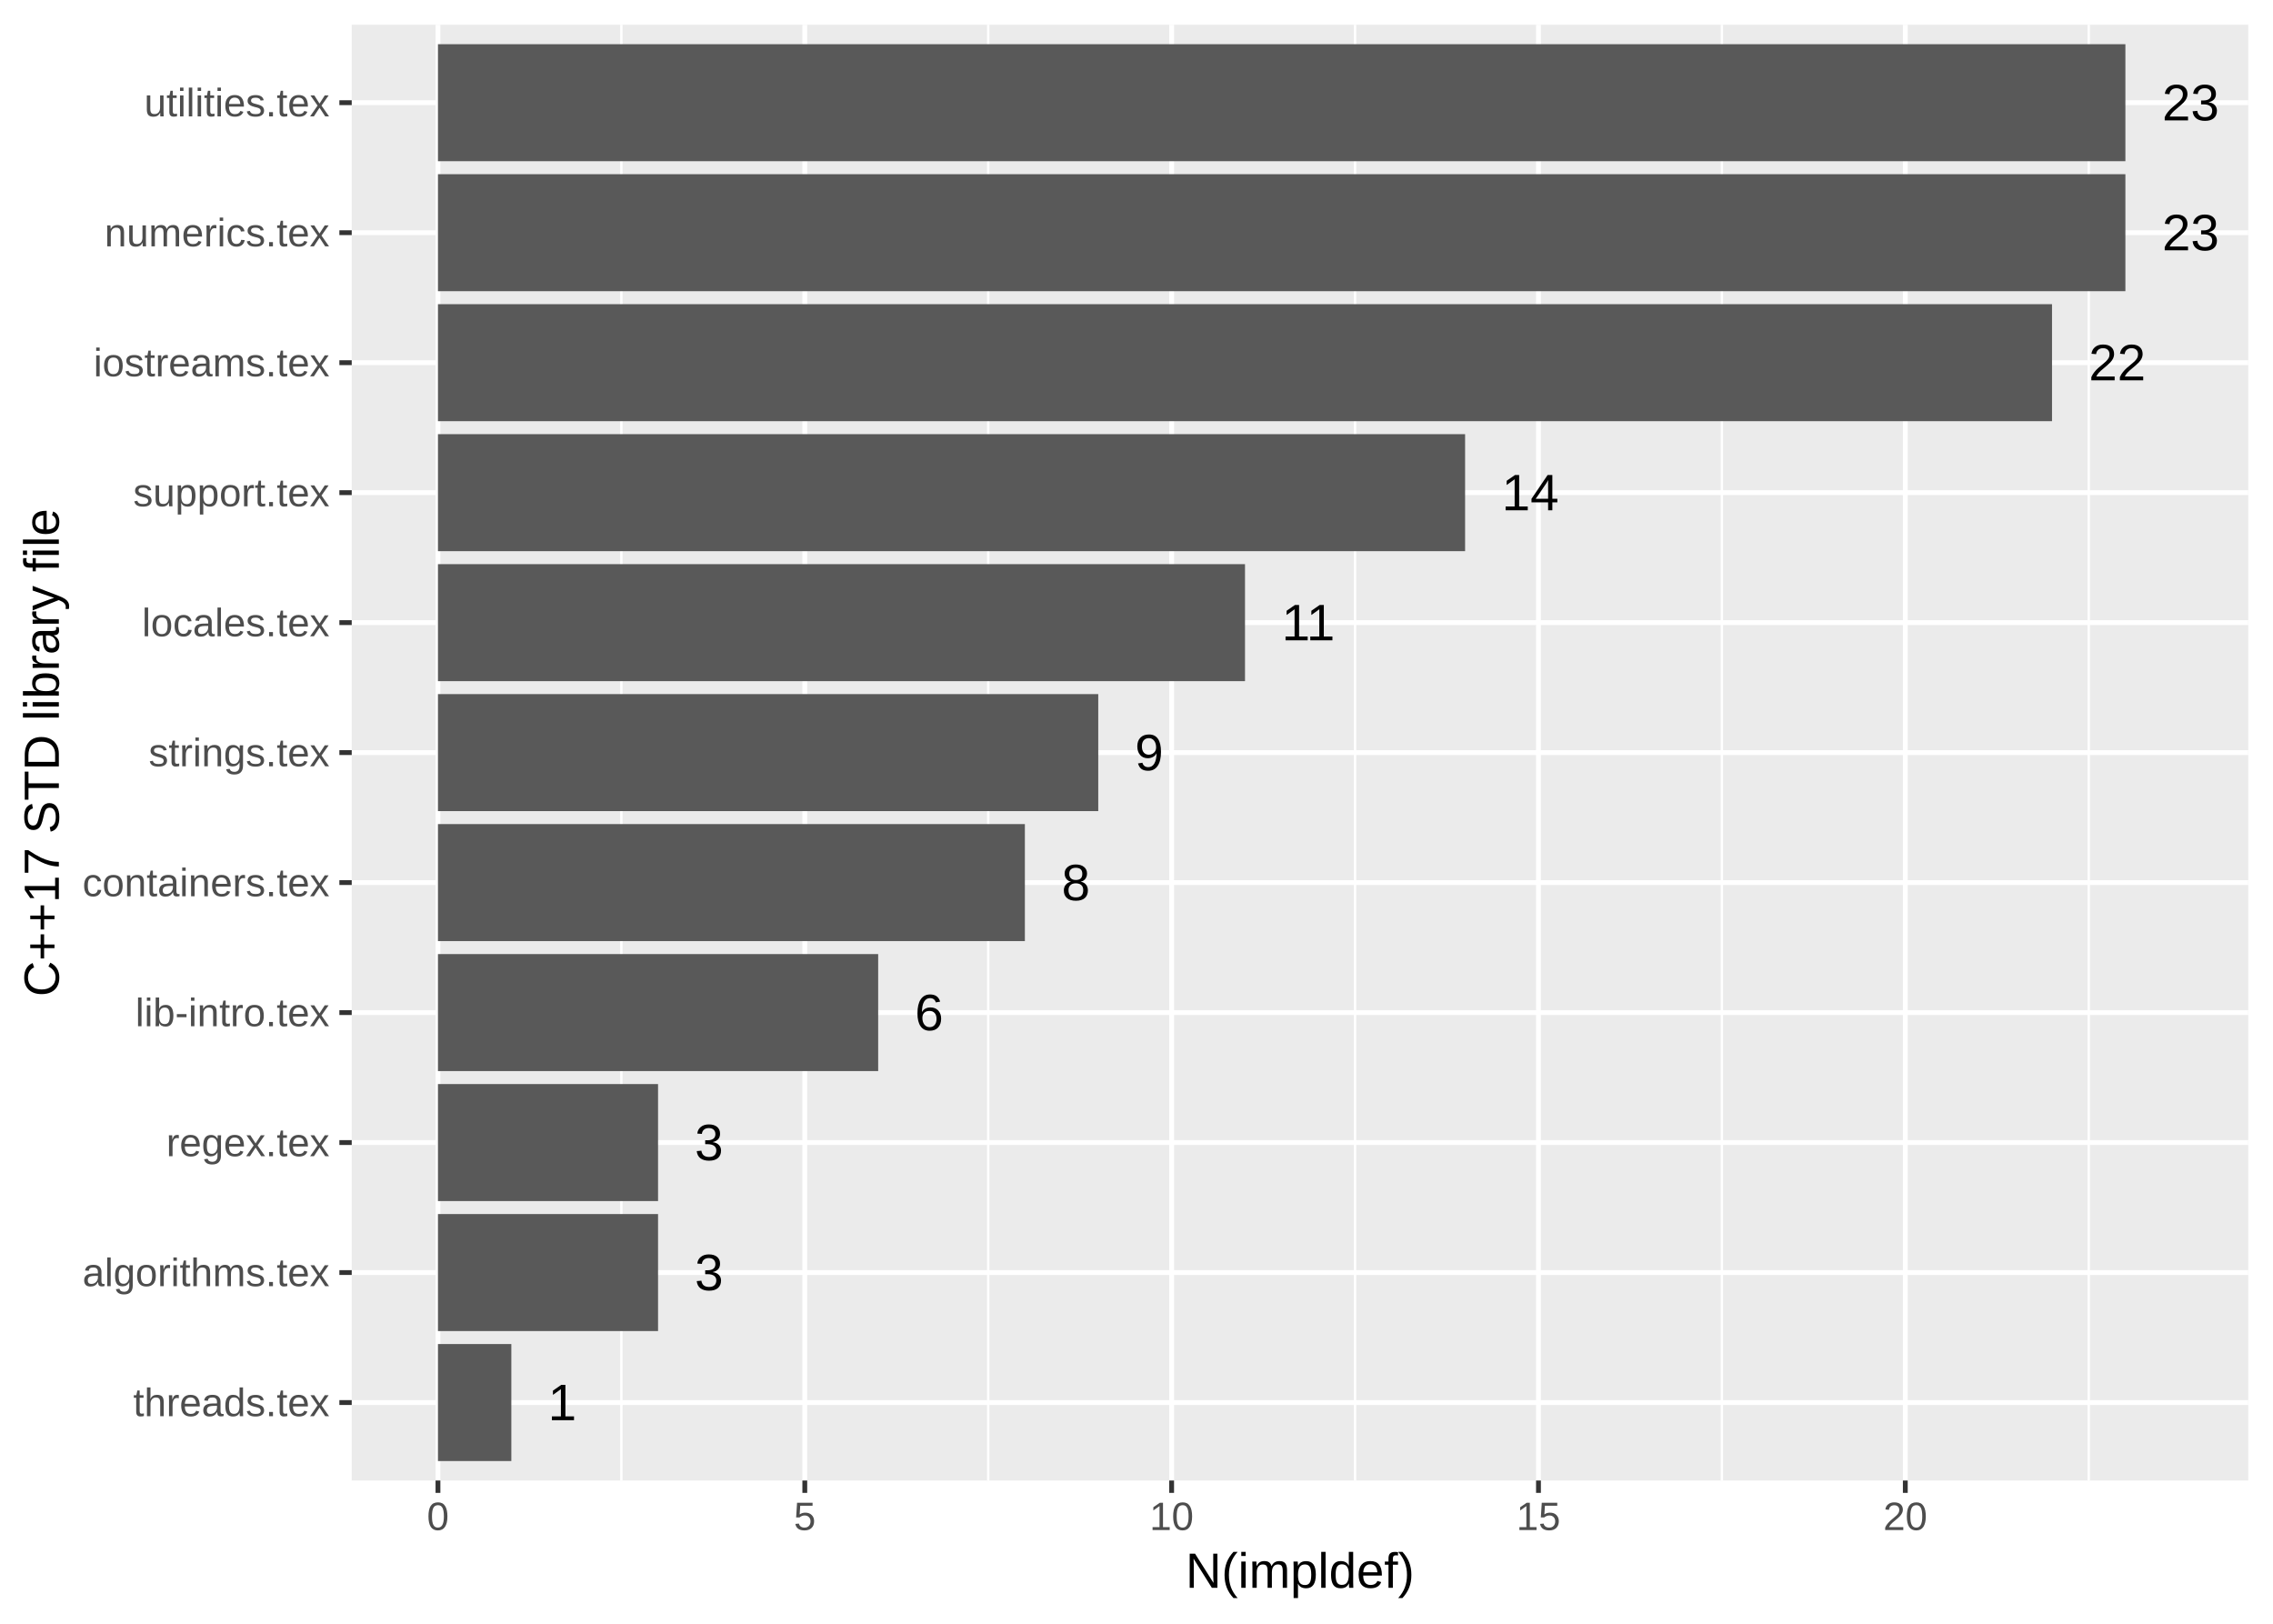
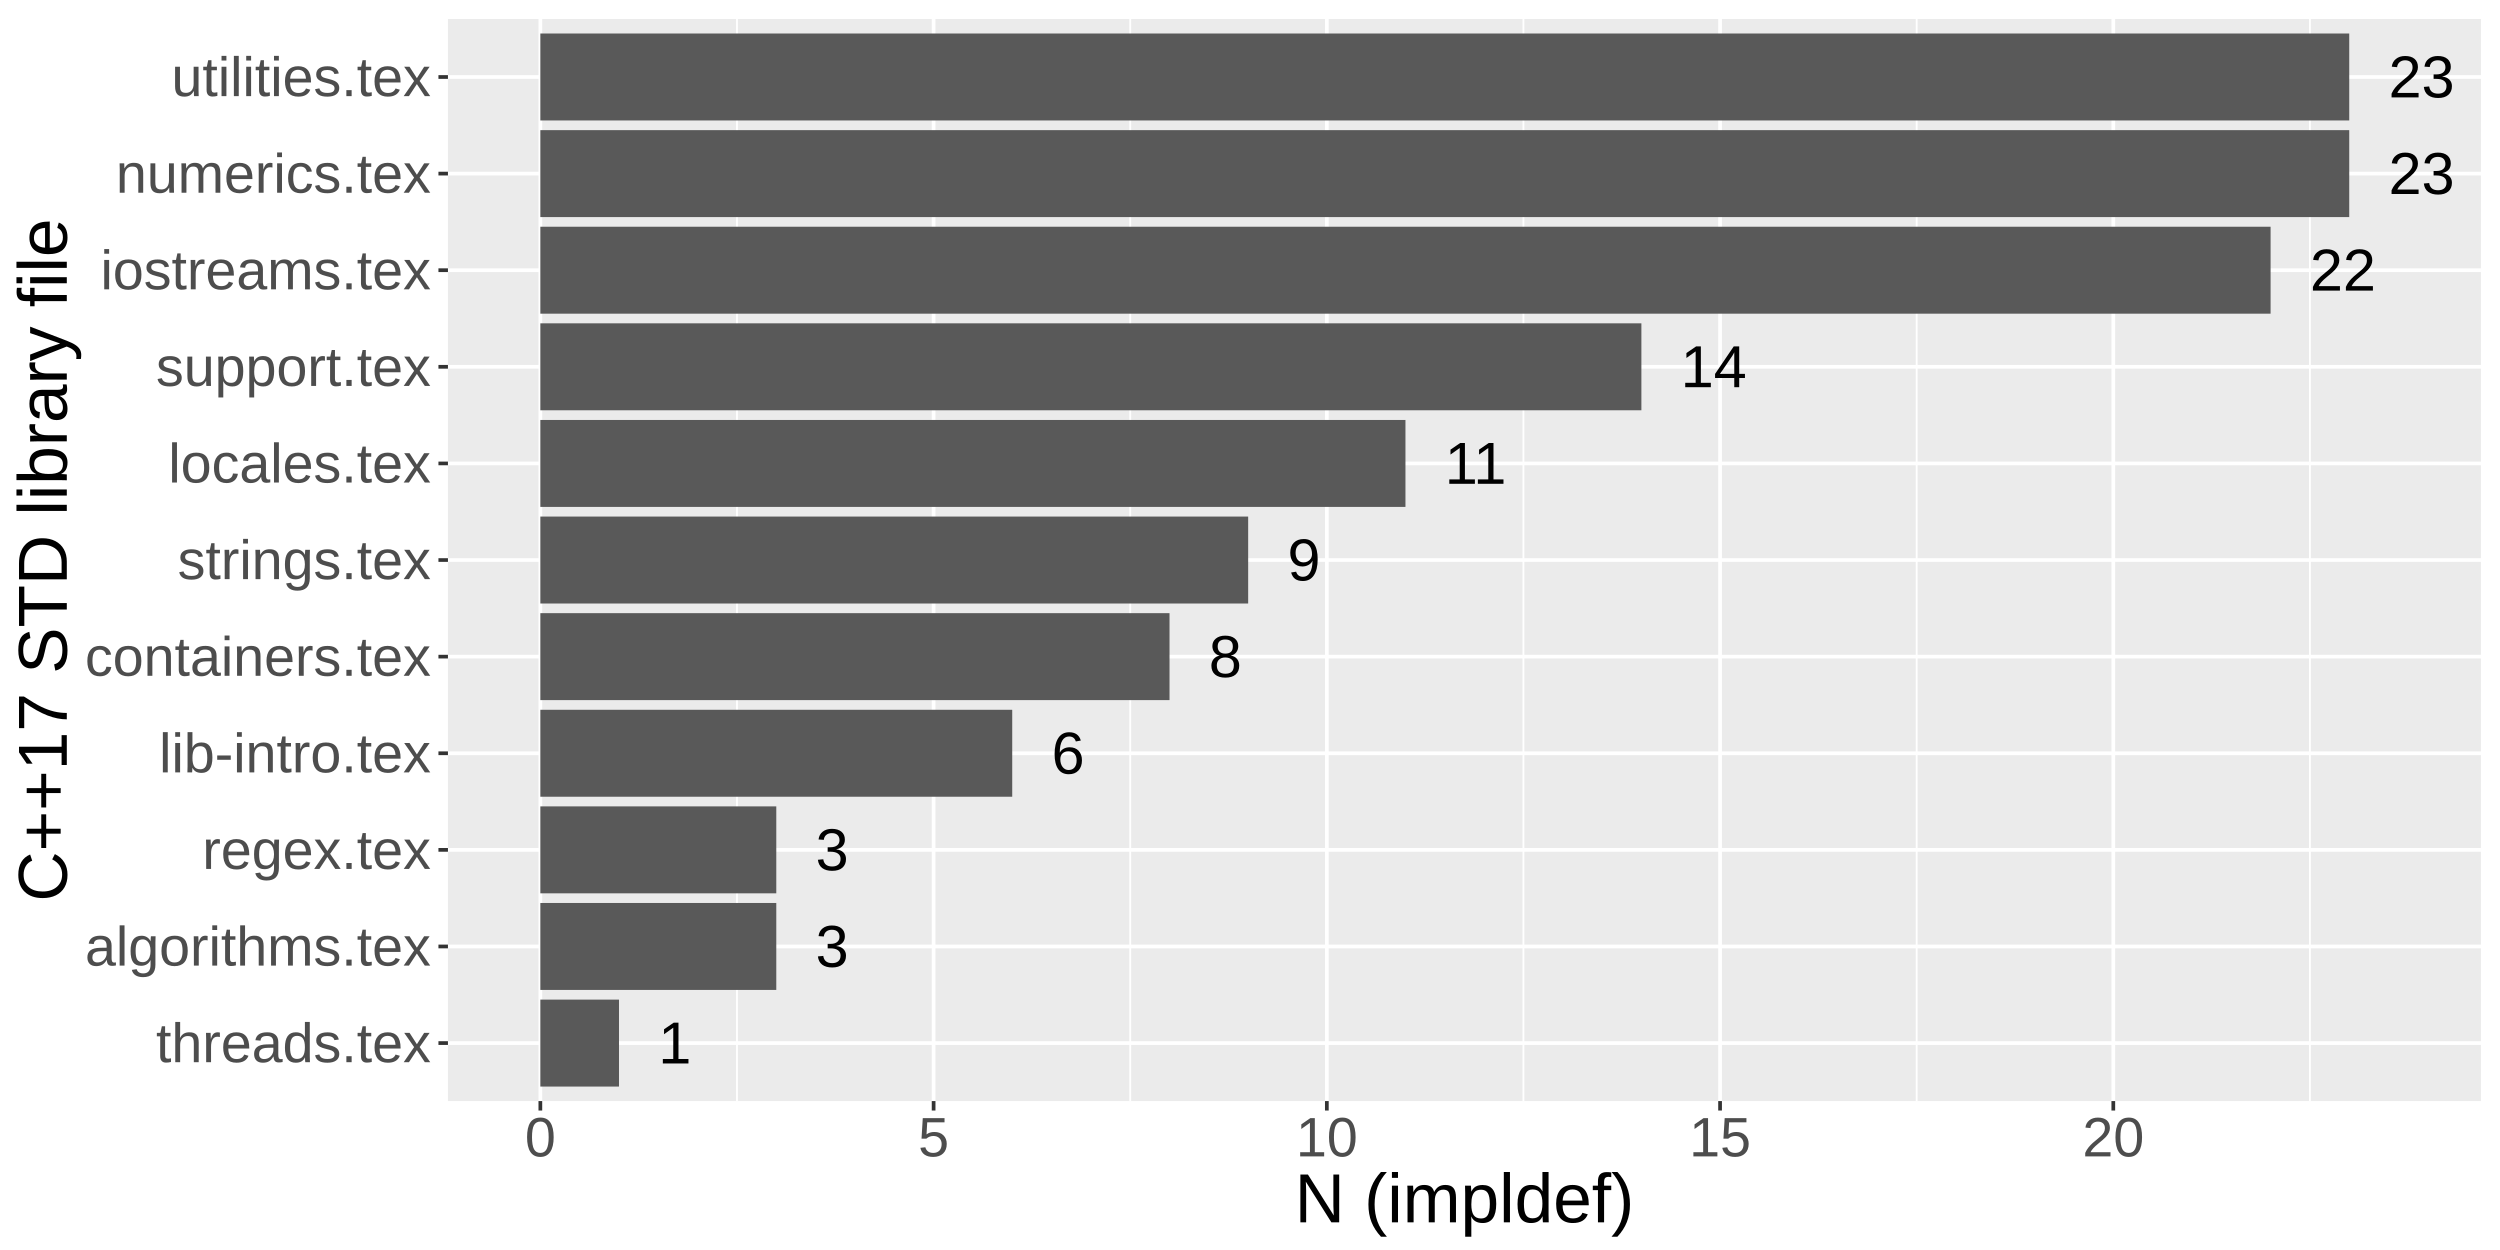
- <svg xmlns="http://www.w3.org/2000/svg" viewBox="0 0 504.00 360.00">
+ <svg xmlns="http://www.w3.org/2000/svg" viewBox="0 0 720.00 360.00">
  <defs>
    <style type="text/css">
    line, polyline, path, rect, circle {
      fill: none;
      stroke: #000000;
      stroke-linecap: round;
      stroke-linejoin: round;
      stroke-miterlimit: 10.00;
    }
  </style>
  </defs>
  <rect width="100%" height="100%" style="stroke: none; fill: #FFFFFF;" />
-   <rect x="0.00" y="0.00" width="504.00" height="360.00" style="stroke-width: 1.07; stroke: #FFFFFF; fill: #FFFFFF;" />
+   <rect x="0.00" y="0.00" width="720.00" height="360.00" style="stroke-width: 1.07; stroke: #FFFFFF; fill: #FFFFFF;" />
  <defs>
-     <clipPath id="cpNzcuOTkzOXw0OTguNTIxfDMyOC4yNDd8NS40Nzk0NQ==">
-       <rect x="77.99" y="5.48" width="420.53" height="322.77" />
+     <clipPath id="cpMTI5LjAxfDcxNC41MjF8MzE3LjEwMXw1LjQ3OTQ1">
+       <rect x="129.01" y="5.48" width="585.51" height="311.62" />
    </clipPath>
  </defs>
-   <rect x="77.99" y="5.48" width="420.53" height="322.77" style="stroke-width: 1.07; stroke: none; fill: #EBEBEB;" clip-path="url(#cpNzcuOTkzOXw0OTguNTIxfDMyOC4yNDd8NS40Nzk0NQ==)" />
-   <polyline points="137.78,328.25 137.78,5.48 " style="stroke-width: 0.53; stroke: #FFFFFF; stroke-linecap: butt;" clip-path="url(#cpNzcuOTkzOXw0OTguNTIxfDMyOC4yNDd8NS40Nzk0NQ==)" />
-   <polyline points="219.12,328.25 219.12,5.48 " style="stroke-width: 0.53; stroke: #FFFFFF; stroke-linecap: butt;" clip-path="url(#cpNzcuOTkzOXw0OTguNTIxfDMyOC4yNDd8NS40Nzk0NQ==)" />
-   <polyline points="300.46,328.25 300.46,5.48 " style="stroke-width: 0.53; stroke: #FFFFFF; stroke-linecap: butt;" clip-path="url(#cpNzcuOTkzOXw0OTguNTIxfDMyOC4yNDd8NS40Nzk0NQ==)" />
-   <polyline points="381.80,328.25 381.80,5.48 " style="stroke-width: 0.53; stroke: #FFFFFF; stroke-linecap: butt;" clip-path="url(#cpNzcuOTkzOXw0OTguNTIxfDMyOC4yNDd8NS40Nzk0NQ==)" />
-   <polyline points="463.14,328.25 463.14,5.48 " style="stroke-width: 0.53; stroke: #FFFFFF; stroke-linecap: butt;" clip-path="url(#cpNzcuOTkzOXw0OTguNTIxfDMyOC4yNDd8NS40Nzk0NQ==)" />
-   <polyline points="77.99,310.96 498.52,310.96 " style="stroke-width: 1.07; stroke: #FFFFFF; stroke-linecap: butt;" clip-path="url(#cpNzcuOTkzOXw0OTguNTIxfDMyOC4yNDd8NS40Nzk0NQ==)" />
-   <polyline points="77.99,282.14 498.52,282.14 " style="stroke-width: 1.07; stroke: #FFFFFF; stroke-linecap: butt;" clip-path="url(#cpNzcuOTkzOXw0OTguNTIxfDMyOC4yNDd8NS40Nzk0NQ==)" />
-   <polyline points="77.99,253.32 498.52,253.32 " style="stroke-width: 1.07; stroke: #FFFFFF; stroke-linecap: butt;" clip-path="url(#cpNzcuOTkzOXw0OTguNTIxfDMyOC4yNDd8NS40Nzk0NQ==)" />
-   <polyline points="77.99,224.50 498.52,224.50 " style="stroke-width: 1.07; stroke: #FFFFFF; stroke-linecap: butt;" clip-path="url(#cpNzcuOTkzOXw0OTguNTIxfDMyOC4yNDd8NS40Nzk0NQ==)" />
-   <polyline points="77.99,195.68 498.52,195.68 " style="stroke-width: 1.07; stroke: #FFFFFF; stroke-linecap: butt;" clip-path="url(#cpNzcuOTkzOXw0OTguNTIxfDMyOC4yNDd8NS40Nzk0NQ==)" />
-   <polyline points="77.99,166.86 498.52,166.86 " style="stroke-width: 1.07; stroke: #FFFFFF; stroke-linecap: butt;" clip-path="url(#cpNzcuOTkzOXw0OTguNTIxfDMyOC4yNDd8NS40Nzk0NQ==)" />
-   <polyline points="77.99,138.04 498.52,138.04 " style="stroke-width: 1.07; stroke: #FFFFFF; stroke-linecap: butt;" clip-path="url(#cpNzcuOTkzOXw0OTguNTIxfDMyOC4yNDd8NS40Nzk0NQ==)" />
-   <polyline points="77.99,109.23 498.52,109.23 " style="stroke-width: 1.07; stroke: #FFFFFF; stroke-linecap: butt;" clip-path="url(#cpNzcuOTkzOXw0OTguNTIxfDMyOC4yNDd8NS40Nzk0NQ==)" />
-   <polyline points="77.99,80.41 498.52,80.41 " style="stroke-width: 1.07; stroke: #FFFFFF; stroke-linecap: butt;" clip-path="url(#cpNzcuOTkzOXw0OTguNTIxfDMyOC4yNDd8NS40Nzk0NQ==)" />
-   <polyline points="77.99,51.59 498.52,51.59 " style="stroke-width: 1.07; stroke: #FFFFFF; stroke-linecap: butt;" clip-path="url(#cpNzcuOTkzOXw0OTguNTIxfDMyOC4yNDd8NS40Nzk0NQ==)" />
-   <polyline points="77.99,22.77 498.52,22.77 " style="stroke-width: 1.07; stroke: #FFFFFF; stroke-linecap: butt;" clip-path="url(#cpNzcuOTkzOXw0OTguNTIxfDMyOC4yNDd8NS40Nzk0NQ==)" />
-   <polyline points="97.11,328.25 97.11,5.48 " style="stroke-width: 1.07; stroke: #FFFFFF; stroke-linecap: butt;" clip-path="url(#cpNzcuOTkzOXw0OTguNTIxfDMyOC4yNDd8NS40Nzk0NQ==)" />
-   <polyline points="178.45,328.25 178.45,5.48 " style="stroke-width: 1.07; stroke: #FFFFFF; stroke-linecap: butt;" clip-path="url(#cpNzcuOTkzOXw0OTguNTIxfDMyOC4yNDd8NS40Nzk0NQ==)" />
-   <polyline points="259.79,328.25 259.79,5.48 " style="stroke-width: 1.07; stroke: #FFFFFF; stroke-linecap: butt;" clip-path="url(#cpNzcuOTkzOXw0OTguNTIxfDMyOC4yNDd8NS40Nzk0NQ==)" />
-   <polyline points="341.13,328.25 341.13,5.48 " style="stroke-width: 1.07; stroke: #FFFFFF; stroke-linecap: butt;" clip-path="url(#cpNzcuOTkzOXw0OTguNTIxfDMyOC4yNDd8NS40Nzk0NQ==)" />
-   <polyline points="422.47,328.25 422.47,5.48 " style="stroke-width: 1.07; stroke: #FFFFFF; stroke-linecap: butt;" clip-path="url(#cpNzcuOTkzOXw0OTguNTIxfDMyOC4yNDd8NS40Nzk0NQ==)" />
-   <rect x="97.11" y="297.99" width="16.27" height="25.94" style="stroke-width: 1.07; stroke: none; stroke-linecap: butt; fill: #595959;" clip-path="url(#cpNzcuOTkzOXw0OTguNTIxfDMyOC4yNDd8NS40Nzk0NQ==)" />
-   <rect x="97.11" y="269.17" width="48.80" height="25.94" style="stroke-width: 1.07; stroke: none; stroke-linecap: butt; fill: #595959;" clip-path="url(#cpNzcuOTkzOXw0OTguNTIxfDMyOC4yNDd8NS40Nzk0NQ==)" />
-   <rect x="97.11" y="240.35" width="48.80" height="25.94" style="stroke-width: 1.07; stroke: none; stroke-linecap: butt; fill: #595959;" clip-path="url(#cpNzcuOTkzOXw0OTguNTIxfDMyOC4yNDd8NS40Nzk0NQ==)" />
-   <rect x="97.11" y="211.53" width="97.61" height="25.94" style="stroke-width: 1.07; stroke: none; stroke-linecap: butt; fill: #595959;" clip-path="url(#cpNzcuOTkzOXw0OTguNTIxfDMyOC4yNDd8NS40Nzk0NQ==)" />
-   <rect x="97.11" y="182.71" width="130.14" height="25.94" style="stroke-width: 1.07; stroke: none; stroke-linecap: butt; fill: #595959;" clip-path="url(#cpNzcuOTkzOXw0OTguNTIxfDMyOC4yNDd8NS40Nzk0NQ==)" />
-   <rect x="97.11" y="153.89" width="146.41" height="25.94" style="stroke-width: 1.07; stroke: none; stroke-linecap: butt; fill: #595959;" clip-path="url(#cpNzcuOTkzOXw0OTguNTIxfDMyOC4yNDd8NS40Nzk0NQ==)" />
-   <rect x="97.11" y="125.08" width="178.95" height="25.94" style="stroke-width: 1.07; stroke: none; stroke-linecap: butt; fill: #595959;" clip-path="url(#cpNzcuOTkzOXw0OTguNTIxfDMyOC4yNDd8NS40Nzk0NQ==)" />
-   <rect x="97.11" y="96.26" width="227.75" height="25.94" style="stroke-width: 1.07; stroke: none; stroke-linecap: butt; fill: #595959;" clip-path="url(#cpNzcuOTkzOXw0OTguNTIxfDMyOC4yNDd8NS40Nzk0NQ==)" />
-   <rect x="97.11" y="67.44" width="357.89" height="25.94" style="stroke-width: 1.07; stroke: none; stroke-linecap: butt; fill: #595959;" clip-path="url(#cpNzcuOTkzOXw0OTguNTIxfDMyOC4yNDd8NS40Nzk0NQ==)" />
-   <rect x="97.11" y="38.62" width="374.16" height="25.94" style="stroke-width: 1.07; stroke: none; stroke-linecap: butt; fill: #595959;" clip-path="url(#cpNzcuOTkzOXw0OTguNTIxfDMyOC4yNDd8NS40Nzk0NQ==)" />
-   <rect x="97.11" y="9.80" width="374.16" height="25.94" style="stroke-width: 1.07; stroke: none; stroke-linecap: butt; fill: #595959;" clip-path="url(#cpNzcuOTkzOXw0OTguNTIxfDMyOC4yNDd8NS40Nzk0NQ==)" />
-   <g clip-path="url(#cpNzcuOTkzOXw0OTguNTIxfDMyOC4yNDd8NS40Nzk0NQ==)">
-     <text x="121.51" y="314.87" style="font-size: 11.38px; font-family: Liberation Sans;" textLength="6.33px" lengthAdjust="spacingAndGlyphs">1</text>
+   <rect x="129.01" y="5.48" width="585.51" height="311.62" style="stroke-width: 1.07; stroke: none; fill: #EBEBEB;" clip-path="url(#cpMTI5LjAxfDcxNC41MjF8MzE3LjEwMXw1LjQ3OTQ1)" />
+   <polyline points="212.25,317.10 212.25,5.48 " style="stroke-width: 0.53; stroke: #FFFFFF; stroke-linecap: butt;" clip-path="url(#cpMTI5LjAxfDcxNC41MjF8MzE3LjEwMXw1LjQ3OTQ1)" />
+   <polyline points="325.50,317.10 325.50,5.48 " style="stroke-width: 0.53; stroke: #FFFFFF; stroke-linecap: butt;" clip-path="url(#cpMTI5LjAxfDcxNC41MjF8MzE3LjEwMXw1LjQ3OTQ1)" />
+   <polyline points="438.75,317.10 438.75,5.48 " style="stroke-width: 0.53; stroke: #FFFFFF; stroke-linecap: butt;" clip-path="url(#cpMTI5LjAxfDcxNC41MjF8MzE3LjEwMXw1LjQ3OTQ1)" />
+   <polyline points="552.00,317.10 552.00,5.48 " style="stroke-width: 0.53; stroke: #FFFFFF; stroke-linecap: butt;" clip-path="url(#cpMTI5LjAxfDcxNC41MjF8MzE3LjEwMXw1LjQ3OTQ1)" />
+   <polyline points="665.26,317.10 665.26,5.48 " style="stroke-width: 0.53; stroke: #FFFFFF; stroke-linecap: butt;" clip-path="url(#cpMTI5LjAxfDcxNC41MjF8MzE3LjEwMXw1LjQ3OTQ1)" />
+   <polyline points="129.01,300.41 714.52,300.41 " style="stroke-width: 1.07; stroke: #FFFFFF; stroke-linecap: butt;" clip-path="url(#cpMTI5LjAxfDcxNC41MjF8MzE3LjEwMXw1LjQ3OTQ1)" />
+   <polyline points="129.01,272.58 714.52,272.58 " style="stroke-width: 1.07; stroke: #FFFFFF; stroke-linecap: butt;" clip-path="url(#cpMTI5LjAxfDcxNC41MjF8MzE3LjEwMXw1LjQ3OTQ1)" />
+   <polyline points="129.01,244.76 714.52,244.76 " style="stroke-width: 1.07; stroke: #FFFFFF; stroke-linecap: butt;" clip-path="url(#cpMTI5LjAxfDcxNC41MjF8MzE3LjEwMXw1LjQ3OTQ1)" />
+   <polyline points="129.01,216.94 714.52,216.94 " style="stroke-width: 1.07; stroke: #FFFFFF; stroke-linecap: butt;" clip-path="url(#cpMTI5LjAxfDcxNC41MjF8MzE3LjEwMXw1LjQ3OTQ1)" />
+   <polyline points="129.01,189.11 714.52,189.11 " style="stroke-width: 1.07; stroke: #FFFFFF; stroke-linecap: butt;" clip-path="url(#cpMTI5LjAxfDcxNC41MjF8MzE3LjEwMXw1LjQ3OTQ1)" />
+   <polyline points="129.01,161.29 714.52,161.29 " style="stroke-width: 1.07; stroke: #FFFFFF; stroke-linecap: butt;" clip-path="url(#cpMTI5LjAxfDcxNC41MjF8MzE3LjEwMXw1LjQ3OTQ1)" />
+   <polyline points="129.01,133.47 714.52,133.47 " style="stroke-width: 1.07; stroke: #FFFFFF; stroke-linecap: butt;" clip-path="url(#cpMTI5LjAxfDcxNC41MjF8MzE3LjEwMXw1LjQ3OTQ1)" />
+   <polyline points="129.01,105.64 714.52,105.64 " style="stroke-width: 1.07; stroke: #FFFFFF; stroke-linecap: butt;" clip-path="url(#cpMTI5LjAxfDcxNC41MjF8MzE3LjEwMXw1LjQ3OTQ1)" />
+   <polyline points="129.01,77.82 714.52,77.82 " style="stroke-width: 1.07; stroke: #FFFFFF; stroke-linecap: butt;" clip-path="url(#cpMTI5LjAxfDcxNC41MjF8MzE3LjEwMXw1LjQ3OTQ1)" />
+   <polyline points="129.01,50.00 714.52,50.00 " style="stroke-width: 1.07; stroke: #FFFFFF; stroke-linecap: butt;" clip-path="url(#cpMTI5LjAxfDcxNC41MjF8MzE3LjEwMXw1LjQ3OTQ1)" />
+   <polyline points="129.01,22.17 714.52,22.17 " style="stroke-width: 1.07; stroke: #FFFFFF; stroke-linecap: butt;" clip-path="url(#cpMTI5LjAxfDcxNC41MjF8MzE3LjEwMXw1LjQ3OTQ1)" />
+   <polyline points="155.62,317.10 155.62,5.48 " style="stroke-width: 1.07; stroke: #FFFFFF; stroke-linecap: butt;" clip-path="url(#cpMTI5LjAxfDcxNC41MjF8MzE3LjEwMXw1LjQ3OTQ1)" />
+   <polyline points="268.88,317.10 268.88,5.48 " style="stroke-width: 1.07; stroke: #FFFFFF; stroke-linecap: butt;" clip-path="url(#cpMTI5LjAxfDcxNC41MjF8MzE3LjEwMXw1LjQ3OTQ1)" />
+   <polyline points="382.13,317.10 382.13,5.48 " style="stroke-width: 1.07; stroke: #FFFFFF; stroke-linecap: butt;" clip-path="url(#cpMTI5LjAxfDcxNC41MjF8MzE3LjEwMXw1LjQ3OTQ1)" />
+   <polyline points="495.38,317.10 495.38,5.48 " style="stroke-width: 1.07; stroke: #FFFFFF; stroke-linecap: butt;" clip-path="url(#cpMTI5LjAxfDcxNC41MjF8MzE3LjEwMXw1LjQ3OTQ1)" />
+   <polyline points="608.63,317.10 608.63,5.48 " style="stroke-width: 1.07; stroke: #FFFFFF; stroke-linecap: butt;" clip-path="url(#cpMTI5LjAxfDcxNC41MjF8MzE3LjEwMXw1LjQ3OTQ1)" />
+   <rect x="155.62" y="287.89" width="22.65" height="25.04" style="stroke-width: 1.07; stroke: none; stroke-linecap: butt; fill: #595959;" clip-path="url(#cpMTI5LjAxfDcxNC41MjF8MzE3LjEwMXw1LjQ3OTQ1)" />
+   <rect x="155.62" y="260.06" width="67.95" height="25.04" style="stroke-width: 1.07; stroke: none; stroke-linecap: butt; fill: #595959;" clip-path="url(#cpMTI5LjAxfDcxNC41MjF8MzE3LjEwMXw1LjQ3OTQ1)" />
+   <rect x="155.62" y="232.24" width="67.95" height="25.04" style="stroke-width: 1.07; stroke: none; stroke-linecap: butt; fill: #595959;" clip-path="url(#cpMTI5LjAxfDcxNC41MjF8MzE3LjEwMXw1LjQ3OTQ1)" />
+   <rect x="155.62" y="204.42" width="135.90" height="25.04" style="stroke-width: 1.07; stroke: none; stroke-linecap: butt; fill: #595959;" clip-path="url(#cpMTI5LjAxfDcxNC41MjF8MzE3LjEwMXw1LjQ3OTQ1)" />
+   <rect x="155.62" y="176.59" width="181.20" height="25.04" style="stroke-width: 1.07; stroke: none; stroke-linecap: butt; fill: #595959;" clip-path="url(#cpMTI5LjAxfDcxNC41MjF8MzE3LjEwMXw1LjQ3OTQ1)" />
+   <rect x="155.62" y="148.77" width="203.85" height="25.04" style="stroke-width: 1.07; stroke: none; stroke-linecap: butt; fill: #595959;" clip-path="url(#cpMTI5LjAxfDcxNC41MjF8MzE3LjEwMXw1LjQ3OTQ1)" />
+   <rect x="155.62" y="120.95" width="249.15" height="25.04" style="stroke-width: 1.07; stroke: none; stroke-linecap: butt; fill: #595959;" clip-path="url(#cpMTI5LjAxfDcxNC41MjF8MzE3LjEwMXw1LjQ3OTQ1)" />
+   <rect x="155.62" y="93.12" width="317.10" height="25.04" style="stroke-width: 1.07; stroke: none; stroke-linecap: butt; fill: #595959;" clip-path="url(#cpMTI5LjAxfDcxNC41MjF8MzE3LjEwMXw1LjQ3OTQ1)" />
+   <rect x="155.62" y="65.30" width="498.31" height="25.04" style="stroke-width: 1.07; stroke: none; stroke-linecap: butt; fill: #595959;" clip-path="url(#cpMTI5LjAxfDcxNC41MjF8MzE3LjEwMXw1LjQ3OTQ1)" />
+   <rect x="155.62" y="37.48" width="520.96" height="25.04" style="stroke-width: 1.07; stroke: none; stroke-linecap: butt; fill: #595959;" clip-path="url(#cpMTI5LjAxfDcxNC41MjF8MzE3LjEwMXw1LjQ3OTQ1)" />
+   <rect x="155.62" y="9.65" width="520.96" height="25.04" style="stroke-width: 1.07; stroke: none; stroke-linecap: butt; fill: #595959;" clip-path="url(#cpMTI5LjAxfDcxNC41MjF8MzE3LjEwMXw1LjQ3OTQ1)" />
+   <g clip-path="url(#cpMTI5LjAxfDcxNC41MjF8MzE3LjEwMXw1LjQ3OTQ1)">
+     <text x="189.60" y="306.28" style="font-size: 17.07px; font-family: Liberation Sans;" textLength="9.49px" lengthAdjust="spacingAndGlyphs">1</text>
  </g>
-   <g clip-path="url(#cpNzcuOTkzOXw0OTguNTIxfDMyOC4yNDd8NS40Nzk0NQ==)">
-     <text x="154.05" y="286.05" style="font-size: 11.38px; font-family: Liberation Sans;" textLength="6.33px" lengthAdjust="spacingAndGlyphs">3</text>
+   <g clip-path="url(#cpMTI5LjAxfDcxNC41MjF8MzE3LjEwMXw1LjQ3OTQ1)">
+     <text x="234.90" y="278.46" style="font-size: 17.07px; font-family: Liberation Sans;" textLength="9.49px" lengthAdjust="spacingAndGlyphs">3</text>
  </g>
-   <g clip-path="url(#cpNzcuOTkzOXw0OTguNTIxfDMyOC4yNDd8NS40Nzk0NQ==)">
-     <text x="154.05" y="257.23" style="font-size: 11.38px; font-family: Liberation Sans;" textLength="6.33px" lengthAdjust="spacingAndGlyphs">3</text>
+   <g clip-path="url(#cpMTI5LjAxfDcxNC41MjF8MzE3LjEwMXw1LjQ3OTQ1)">
+     <text x="234.90" y="250.63" style="font-size: 17.07px; font-family: Liberation Sans;" textLength="9.49px" lengthAdjust="spacingAndGlyphs">3</text>
  </g>
-   <g clip-path="url(#cpNzcuOTkzOXw0OTguNTIxfDMyOC4yNDd8NS40Nzk0NQ==)">
-     <text x="202.85" y="228.42" style="font-size: 11.38px; font-family: Liberation Sans;" textLength="6.33px" lengthAdjust="spacingAndGlyphs">6</text>
+   <g clip-path="url(#cpMTI5LjAxfDcxNC41MjF8MzE3LjEwMXw1LjQ3OTQ1)">
+     <text x="302.85" y="222.81" style="font-size: 17.07px; font-family: Liberation Sans;" textLength="9.49px" lengthAdjust="spacingAndGlyphs">6</text>
  </g>
-   <g clip-path="url(#cpNzcuOTkzOXw0OTguNTIxfDMyOC4yNDd8NS40Nzk0NQ==)">
-     <text x="235.39" y="199.60" style="font-size: 11.38px; font-family: Liberation Sans;" textLength="6.33px" lengthAdjust="spacingAndGlyphs">8</text>
+   <g clip-path="url(#cpMTI5LjAxfDcxNC41MjF8MzE3LjEwMXw1LjQ3OTQ1)">
+     <text x="348.15" y="194.99" style="font-size: 17.07px; font-family: Liberation Sans;" textLength="9.49px" lengthAdjust="spacingAndGlyphs">8</text>
  </g>
-   <g clip-path="url(#cpNzcuOTkzOXw0OTguNTIxfDMyOC4yNDd8NS40Nzk0NQ==)">
-     <text x="251.65" y="170.78" style="font-size: 11.38px; font-family: Liberation Sans;" textLength="6.33px" lengthAdjust="spacingAndGlyphs">9</text>
+   <g clip-path="url(#cpMTI5LjAxfDcxNC41MjF8MzE3LjEwMXw1LjQ3OTQ1)">
+     <text x="370.80" y="167.16" style="font-size: 17.07px; font-family: Liberation Sans;" textLength="9.49px" lengthAdjust="spacingAndGlyphs">9</text>
  </g>
-   <g clip-path="url(#cpNzcuOTkzOXw0OTguNTIxfDMyOC4yNDd8NS40Nzk0NQ==)">
-     <text x="284.19" y="141.96" style="font-size: 11.38px; font-family: Liberation Sans;" textLength="12.66px" lengthAdjust="spacingAndGlyphs">11</text>
+   <g clip-path="url(#cpMTI5LjAxfDcxNC41MjF8MzE3LjEwMXw1LjQ3OTQ1)">
+     <text x="416.10" y="139.34" style="font-size: 17.07px; font-family: Liberation Sans;" textLength="18.99px" lengthAdjust="spacingAndGlyphs">11</text>
  </g>
-   <g clip-path="url(#cpNzcuOTkzOXw0OTguNTIxfDMyOC4yNDd8NS40Nzk0NQ==)">
-     <text x="332.99" y="113.14" style="font-size: 11.38px; font-family: Liberation Sans;" textLength="12.66px" lengthAdjust="spacingAndGlyphs">14</text>
+   <g clip-path="url(#cpMTI5LjAxfDcxNC41MjF8MzE3LjEwMXw1LjQ3OTQ1)">
+     <text x="484.05" y="111.52" style="font-size: 17.07px; font-family: Liberation Sans;" textLength="18.99px" lengthAdjust="spacingAndGlyphs">14</text>
  </g>
-   <g clip-path="url(#cpNzcuOTkzOXw0OTguNTIxfDMyOC4yNDd8NS40Nzk0NQ==)">
-     <text x="463.14" y="84.32" style="font-size: 11.38px; font-family: Liberation Sans;" textLength="12.66px" lengthAdjust="spacingAndGlyphs">22</text>
+   <g clip-path="url(#cpMTI5LjAxfDcxNC41MjF8MzE3LjEwMXw1LjQ3OTQ1)">
+     <text x="665.26" y="83.69" style="font-size: 17.07px; font-family: Liberation Sans;" textLength="18.99px" lengthAdjust="spacingAndGlyphs">22</text>
  </g>
-   <g clip-path="url(#cpNzcuOTkzOXw0OTguNTIxfDMyOC4yNDd8NS40Nzk0NQ==)">
-     <text x="479.41" y="55.50" style="font-size: 11.38px; font-family: Liberation Sans;" textLength="12.66px" lengthAdjust="spacingAndGlyphs">23</text>
+   <g clip-path="url(#cpMTI5LjAxfDcxNC41MjF8MzE3LjEwMXw1LjQ3OTQ1)">
+     <text x="687.91" y="55.87" style="font-size: 17.07px; font-family: Liberation Sans;" textLength="18.99px" lengthAdjust="spacingAndGlyphs">23</text>
  </g>
-   <g clip-path="url(#cpNzcuOTkzOXw0OTguNTIxfDMyOC4yNDd8NS40Nzk0NQ==)">
-     <text x="479.41" y="26.69" style="font-size: 11.38px; font-family: Liberation Sans;" textLength="12.66px" lengthAdjust="spacingAndGlyphs">23</text>
+   <g clip-path="url(#cpMTI5LjAxfDcxNC41MjF8MzE3LjEwMXw1LjQ3OTQ1)">
+     <text x="687.91" y="28.05" style="font-size: 17.07px; font-family: Liberation Sans;" textLength="18.99px" lengthAdjust="spacingAndGlyphs">23</text>
  </g>
  <defs>
-     <clipPath id="cpMHw1MDR8MzYwfDA=">
-       <rect x="0.00" y="0.00" width="504.00" height="360.00" />
+     <clipPath id="cpMHw3MjB8MzYwfDA=">
+       <rect x="0.00" y="0.00" width="720.00" height="360.00" />
    </clipPath>
  </defs>
-   <g clip-path="url(#cpMHw1MDR8MzYwfDA=)">
-     <text x="29.53" y="313.98" style="font-size: 8.80px; fill: #4D4D4D; font-family: Liberation Sans;" textLength="43.54px" lengthAdjust="spacingAndGlyphs">threads.tex</text>
+   <g clip-path="url(#cpMHw3MjB8MzYwfDA=)">
+     <text x="44.92" y="305.91" style="font-size: 16.00px; fill: #4D4D4D; font-family: Liberation Sans;" textLength="79.16px" lengthAdjust="spacingAndGlyphs">threads.tex</text>
  </g>
-   <g clip-path="url(#cpMHw1MDR8MzYwfDA=)">
-     <text x="18.29" y="285.16" style="font-size: 8.80px; fill: #4D4D4D; font-family: Liberation Sans;" textLength="54.78px" lengthAdjust="spacingAndGlyphs">algorithms.tex</text>
+   <g clip-path="url(#cpMHw3MjB8MzYwfDA=)">
+     <text x="24.48" y="278.09" style="font-size: 16.00px; fill: #4D4D4D; font-family: Liberation Sans;" textLength="99.59px" lengthAdjust="spacingAndGlyphs">algorithms.tex</text>
  </g>
-   <g clip-path="url(#cpMHw1MDR8MzYwfDA=)">
-     <text x="36.87" y="256.35" style="font-size: 8.80px; fill: #4D4D4D; font-family: Liberation Sans;" textLength="36.20px" lengthAdjust="spacingAndGlyphs">regex.tex</text>
+   <g clip-path="url(#cpMHw3MjB8MzYwfDA=)">
+     <text x="58.27" y="250.26" style="font-size: 16.00px; fill: #4D4D4D; font-family: Liberation Sans;" textLength="65.81px" lengthAdjust="spacingAndGlyphs">regex.tex</text>
  </g>
-   <g clip-path="url(#cpMHw1MDR8MzYwfDA=)">
-     <text x="30.02" y="227.53" style="font-size: 8.80px; fill: #4D4D4D; font-family: Liberation Sans;" textLength="43.04px" lengthAdjust="spacingAndGlyphs">lib-intro.tex</text>
+   <g clip-path="url(#cpMHw3MjB8MzYwfDA=)">
+     <text x="45.83" y="222.44" style="font-size: 16.00px; fill: #4D4D4D; font-family: Liberation Sans;" textLength="78.25px" lengthAdjust="spacingAndGlyphs">lib-intro.tex</text>
  </g>
-   <g clip-path="url(#cpMHw1MDR8MzYwfDA=)">
-     <text x="18.28" y="198.71" style="font-size: 8.80px; fill: #4D4D4D; font-family: Liberation Sans;" textLength="54.79px" lengthAdjust="spacingAndGlyphs">containers.tex</text>
+   <g clip-path="url(#cpMHw3MjB8MzYwfDA=)">
+     <text x="24.47" y="194.62" style="font-size: 16.00px; fill: #4D4D4D; font-family: Liberation Sans;" textLength="99.61px" lengthAdjust="spacingAndGlyphs">containers.tex</text>
  </g>
-   <g clip-path="url(#cpMHw1MDR8MzYwfDA=)">
-     <text x="32.96" y="169.89" style="font-size: 8.80px; fill: #4D4D4D; font-family: Liberation Sans;" textLength="40.10px" lengthAdjust="spacingAndGlyphs">strings.tex</text>
+   <g clip-path="url(#cpMHw3MjB8MzYwfDA=)">
+     <text x="51.16" y="166.79" style="font-size: 16.00px; fill: #4D4D4D; font-family: Liberation Sans;" textLength="72.91px" lengthAdjust="spacingAndGlyphs">strings.tex</text>
  </g>
-   <g clip-path="url(#cpMHw1MDR8MzYwfDA=)">
-     <text x="31.49" y="141.07" style="font-size: 8.80px; fill: #4D4D4D; font-family: Liberation Sans;" textLength="41.58px" lengthAdjust="spacingAndGlyphs">locales.tex</text>
+   <g clip-path="url(#cpMHw3MjB8MzYwfDA=)">
+     <text x="48.48" y="138.97" style="font-size: 16.00px; fill: #4D4D4D; font-family: Liberation Sans;" textLength="75.59px" lengthAdjust="spacingAndGlyphs">locales.tex</text>
  </g>
-   <g clip-path="url(#cpMHw1MDR8MzYwfDA=)">
-     <text x="29.53" y="112.25" style="font-size: 8.80px; fill: #4D4D4D; font-family: Liberation Sans;" textLength="43.54px" lengthAdjust="spacingAndGlyphs">support.tex</text>
+   <g clip-path="url(#cpMHw3MjB8MzYwfDA=)">
+     <text x="44.92" y="111.15" style="font-size: 16.00px; fill: #4D4D4D; font-family: Liberation Sans;" textLength="79.16px" lengthAdjust="spacingAndGlyphs">support.tex</text>
  </g>
-   <g clip-path="url(#cpMHw1MDR8MzYwfDA=)">
-     <text x="20.74" y="83.43" style="font-size: 8.80px; fill: #4D4D4D; font-family: Liberation Sans;" textLength="52.33px" lengthAdjust="spacingAndGlyphs">iostreams.tex</text>
+   <g clip-path="url(#cpMHw3MjB8MzYwfDA=)">
+     <text x="28.94" y="83.32" style="font-size: 16.00px; fill: #4D4D4D; font-family: Liberation Sans;" textLength="95.14px" lengthAdjust="spacingAndGlyphs">iostreams.tex</text>
  </g>
-   <g clip-path="url(#cpMHw1MDR8MzYwfDA=)">
-     <text x="23.18" y="54.62" style="font-size: 8.80px; fill: #4D4D4D; font-family: Liberation Sans;" textLength="49.88px" lengthAdjust="spacingAndGlyphs">numerics.tex</text>
+   <g clip-path="url(#cpMHw3MjB8MzYwfDA=)">
+     <text x="33.38" y="55.50" style="font-size: 16.00px; fill: #4D4D4D; font-family: Liberation Sans;" textLength="90.70px" lengthAdjust="spacingAndGlyphs">numerics.tex</text>
  </g>
-   <g clip-path="url(#cpMHw1MDR8MzYwfDA=)">
-     <text x="31.98" y="25.80" style="font-size: 8.80px; fill: #4D4D4D; font-family: Liberation Sans;" textLength="41.08px" lengthAdjust="spacingAndGlyphs">utilities.tex</text>
+   <g clip-path="url(#cpMHw3MjB8MzYwfDA=)">
+     <text x="49.38" y="27.68" style="font-size: 16.00px; fill: #4D4D4D; font-family: Liberation Sans;" textLength="74.70px" lengthAdjust="spacingAndGlyphs">utilities.tex</text>
  </g>
-   <polyline points="75.25,310.96 77.99,310.96 " style="stroke-width: 1.07; stroke: #333333; stroke-linecap: butt;" clip-path="url(#cpMHw1MDR8MzYwfDA=)" />
-   <polyline points="75.25,282.14 77.99,282.14 " style="stroke-width: 1.07; stroke: #333333; stroke-linecap: butt;" clip-path="url(#cpMHw1MDR8MzYwfDA=)" />
-   <polyline points="75.25,253.32 77.99,253.32 " style="stroke-width: 1.07; stroke: #333333; stroke-linecap: butt;" clip-path="url(#cpMHw1MDR8MzYwfDA=)" />
-   <polyline points="75.25,224.50 77.99,224.50 " style="stroke-width: 1.07; stroke: #333333; stroke-linecap: butt;" clip-path="url(#cpMHw1MDR8MzYwfDA=)" />
-   <polyline points="75.25,195.68 77.99,195.68 " style="stroke-width: 1.07; stroke: #333333; stroke-linecap: butt;" clip-path="url(#cpMHw1MDR8MzYwfDA=)" />
-   <polyline points="75.25,166.86 77.99,166.86 " style="stroke-width: 1.07; stroke: #333333; stroke-linecap: butt;" clip-path="url(#cpMHw1MDR8MzYwfDA=)" />
-   <polyline points="75.25,138.04 77.99,138.04 " style="stroke-width: 1.07; stroke: #333333; stroke-linecap: butt;" clip-path="url(#cpMHw1MDR8MzYwfDA=)" />
-   <polyline points="75.25,109.23 77.99,109.23 " style="stroke-width: 1.07; stroke: #333333; stroke-linecap: butt;" clip-path="url(#cpMHw1MDR8MzYwfDA=)" />
-   <polyline points="75.25,80.41 77.99,80.41 " style="stroke-width: 1.07; stroke: #333333; stroke-linecap: butt;" clip-path="url(#cpMHw1MDR8MzYwfDA=)" />
-   <polyline points="75.25,51.59 77.99,51.59 " style="stroke-width: 1.07; stroke: #333333; stroke-linecap: butt;" clip-path="url(#cpMHw1MDR8MzYwfDA=)" />
-   <polyline points="75.25,22.77 77.99,22.77 " style="stroke-width: 1.07; stroke: #333333; stroke-linecap: butt;" clip-path="url(#cpMHw1MDR8MzYwfDA=)" />
-   <polyline points="97.11,330.99 97.11,328.25 " style="stroke-width: 1.07; stroke: #333333; stroke-linecap: butt;" clip-path="url(#cpMHw1MDR8MzYwfDA=)" />
-   <polyline points="178.45,330.99 178.45,328.25 " style="stroke-width: 1.07; stroke: #333333; stroke-linecap: butt;" clip-path="url(#cpMHw1MDR8MzYwfDA=)" />
-   <polyline points="259.79,330.99 259.79,328.25 " style="stroke-width: 1.07; stroke: #333333; stroke-linecap: butt;" clip-path="url(#cpMHw1MDR8MzYwfDA=)" />
-   <polyline points="341.13,330.99 341.13,328.25 " style="stroke-width: 1.07; stroke: #333333; stroke-linecap: butt;" clip-path="url(#cpMHw1MDR8MzYwfDA=)" />
-   <polyline points="422.47,330.99 422.47,328.25 " style="stroke-width: 1.07; stroke: #333333; stroke-linecap: butt;" clip-path="url(#cpMHw1MDR8MzYwfDA=)" />
-   <g clip-path="url(#cpMHw1MDR8MzYwfDA=)">
-     <text x="94.66" y="339.23" style="font-size: 8.80px; fill: #4D4D4D; font-family: Liberation Sans;" textLength="4.89px" lengthAdjust="spacingAndGlyphs">0</text>
+   <polyline points="126.27,300.41 129.01,300.41 " style="stroke-width: 1.07; stroke: #333333; stroke-linecap: butt;" clip-path="url(#cpMHw3MjB8MzYwfDA=)" />
+   <polyline points="126.27,272.58 129.01,272.58 " style="stroke-width: 1.07; stroke: #333333; stroke-linecap: butt;" clip-path="url(#cpMHw3MjB8MzYwfDA=)" />
+   <polyline points="126.27,244.76 129.01,244.76 " style="stroke-width: 1.07; stroke: #333333; stroke-linecap: butt;" clip-path="url(#cpMHw3MjB8MzYwfDA=)" />
+   <polyline points="126.27,216.94 129.01,216.94 " style="stroke-width: 1.07; stroke: #333333; stroke-linecap: butt;" clip-path="url(#cpMHw3MjB8MzYwfDA=)" />
+   <polyline points="126.27,189.11 129.01,189.11 " style="stroke-width: 1.07; stroke: #333333; stroke-linecap: butt;" clip-path="url(#cpMHw3MjB8MzYwfDA=)" />
+   <polyline points="126.27,161.29 129.01,161.29 " style="stroke-width: 1.07; stroke: #333333; stroke-linecap: butt;" clip-path="url(#cpMHw3MjB8MzYwfDA=)" />
+   <polyline points="126.27,133.47 129.01,133.47 " style="stroke-width: 1.07; stroke: #333333; stroke-linecap: butt;" clip-path="url(#cpMHw3MjB8MzYwfDA=)" />
+   <polyline points="126.27,105.64 129.01,105.64 " style="stroke-width: 1.07; stroke: #333333; stroke-linecap: butt;" clip-path="url(#cpMHw3MjB8MzYwfDA=)" />
+   <polyline points="126.27,77.82 129.01,77.82 " style="stroke-width: 1.07; stroke: #333333; stroke-linecap: butt;" clip-path="url(#cpMHw3MjB8MzYwfDA=)" />
+   <polyline points="126.27,50.00 129.01,50.00 " style="stroke-width: 1.07; stroke: #333333; stroke-linecap: butt;" clip-path="url(#cpMHw3MjB8MzYwfDA=)" />
+   <polyline points="126.27,22.17 129.01,22.17 " style="stroke-width: 1.07; stroke: #333333; stroke-linecap: butt;" clip-path="url(#cpMHw3MjB8MzYwfDA=)" />
+   <polyline points="155.62,319.84 155.62,317.10 " style="stroke-width: 1.07; stroke: #333333; stroke-linecap: butt;" clip-path="url(#cpMHw3MjB8MzYwfDA=)" />
+   <polyline points="268.88,319.84 268.88,317.10 " style="stroke-width: 1.07; stroke: #333333; stroke-linecap: butt;" clip-path="url(#cpMHw3MjB8MzYwfDA=)" />
+   <polyline points="382.13,319.84 382.13,317.10 " style="stroke-width: 1.07; stroke: #333333; stroke-linecap: butt;" clip-path="url(#cpMHw3MjB8MzYwfDA=)" />
+   <polyline points="495.38,319.84 495.38,317.10 " style="stroke-width: 1.07; stroke: #333333; stroke-linecap: butt;" clip-path="url(#cpMHw3MjB8MzYwfDA=)" />
+   <polyline points="608.63,319.84 608.63,317.10 " style="stroke-width: 1.07; stroke: #333333; stroke-linecap: butt;" clip-path="url(#cpMHw3MjB8MzYwfDA=)" />
+   <g clip-path="url(#cpMHw3MjB8MzYwfDA=)">
+     <text x="151.17" y="333.04" style="font-size: 16.00px; fill: #4D4D4D; font-family: Liberation Sans;" textLength="8.90px" lengthAdjust="spacingAndGlyphs">0</text>
  </g>
-   <g clip-path="url(#cpMHw1MDR8MzYwfDA=)">
-     <text x="176.00" y="339.23" style="font-size: 8.80px; fill: #4D4D4D; font-family: Liberation Sans;" textLength="4.89px" lengthAdjust="spacingAndGlyphs">5</text>
+   <g clip-path="url(#cpMHw3MjB8MzYwfDA=)">
+     <text x="264.43" y="333.04" style="font-size: 16.00px; fill: #4D4D4D; font-family: Liberation Sans;" textLength="8.90px" lengthAdjust="spacingAndGlyphs">5</text>
  </g>
-   <g clip-path="url(#cpMHw1MDR8MzYwfDA=)">
-     <text x="254.89" y="339.23" style="font-size: 8.80px; fill: #4D4D4D; font-family: Liberation Sans;" textLength="9.79px" lengthAdjust="spacingAndGlyphs">10</text>
+   <g clip-path="url(#cpMHw3MjB8MzYwfDA=)">
+     <text x="373.23" y="333.04" style="font-size: 16.00px; fill: #4D4D4D; font-family: Liberation Sans;" textLength="17.80px" lengthAdjust="spacingAndGlyphs">10</text>
  </g>
-   <g clip-path="url(#cpMHw1MDR8MzYwfDA=)">
-     <text x="336.23" y="339.23" style="font-size: 8.80px; fill: #4D4D4D; font-family: Liberation Sans;" textLength="9.79px" lengthAdjust="spacingAndGlyphs">15</text>
+   <g clip-path="url(#cpMHw3MjB8MzYwfDA=)">
+     <text x="486.48" y="333.04" style="font-size: 16.00px; fill: #4D4D4D; font-family: Liberation Sans;" textLength="17.80px" lengthAdjust="spacingAndGlyphs">15</text>
  </g>
-   <g clip-path="url(#cpMHw1MDR8MzYwfDA=)">
-     <text x="417.57" y="339.23" style="font-size: 8.80px; fill: #4D4D4D; font-family: Liberation Sans;" textLength="9.79px" lengthAdjust="spacingAndGlyphs">20</text>
+   <g clip-path="url(#cpMHw3MjB8MzYwfDA=)">
+     <text x="599.73" y="333.04" style="font-size: 16.00px; fill: #4D4D4D; font-family: Liberation Sans;" textLength="17.80px" lengthAdjust="spacingAndGlyphs">20</text>
  </g>
-   <g clip-path="url(#cpMHw1MDR8MzYwfDA=)">
-     <text x="262.89" y="352.03" style="font-size: 11.00px; font-family: Liberation Sans;" textLength="50.73px" lengthAdjust="spacingAndGlyphs">N(impldef)</text>
+   <g clip-path="url(#cpMHw3MjB8MzYwfDA=)">
+     <text x="372.87" y="352.03" style="font-size: 20.00px; font-family: Liberation Sans;" textLength="97.79px" lengthAdjust="spacingAndGlyphs">N (impldef)</text>
  </g>
-   <g clip-path="url(#cpMHw1MDR8MzYwfDA=)">
-     <text transform="translate(13.05,220.97) rotate(-90)" style="font-size: 11.00px; font-family: Liberation Sans;" textLength="108.21px" lengthAdjust="spacingAndGlyphs">C++17 STD library file</text>
+   <g clip-path="url(#cpMHw3MjB8MzYwfDA=)">
+     <text transform="translate(19.24,259.66) rotate(-90)" style="font-size: 20.00px; font-family: Liberation Sans;" textLength="196.74px" lengthAdjust="spacingAndGlyphs">C++17 STD library file</text>
  </g>
</svg>
